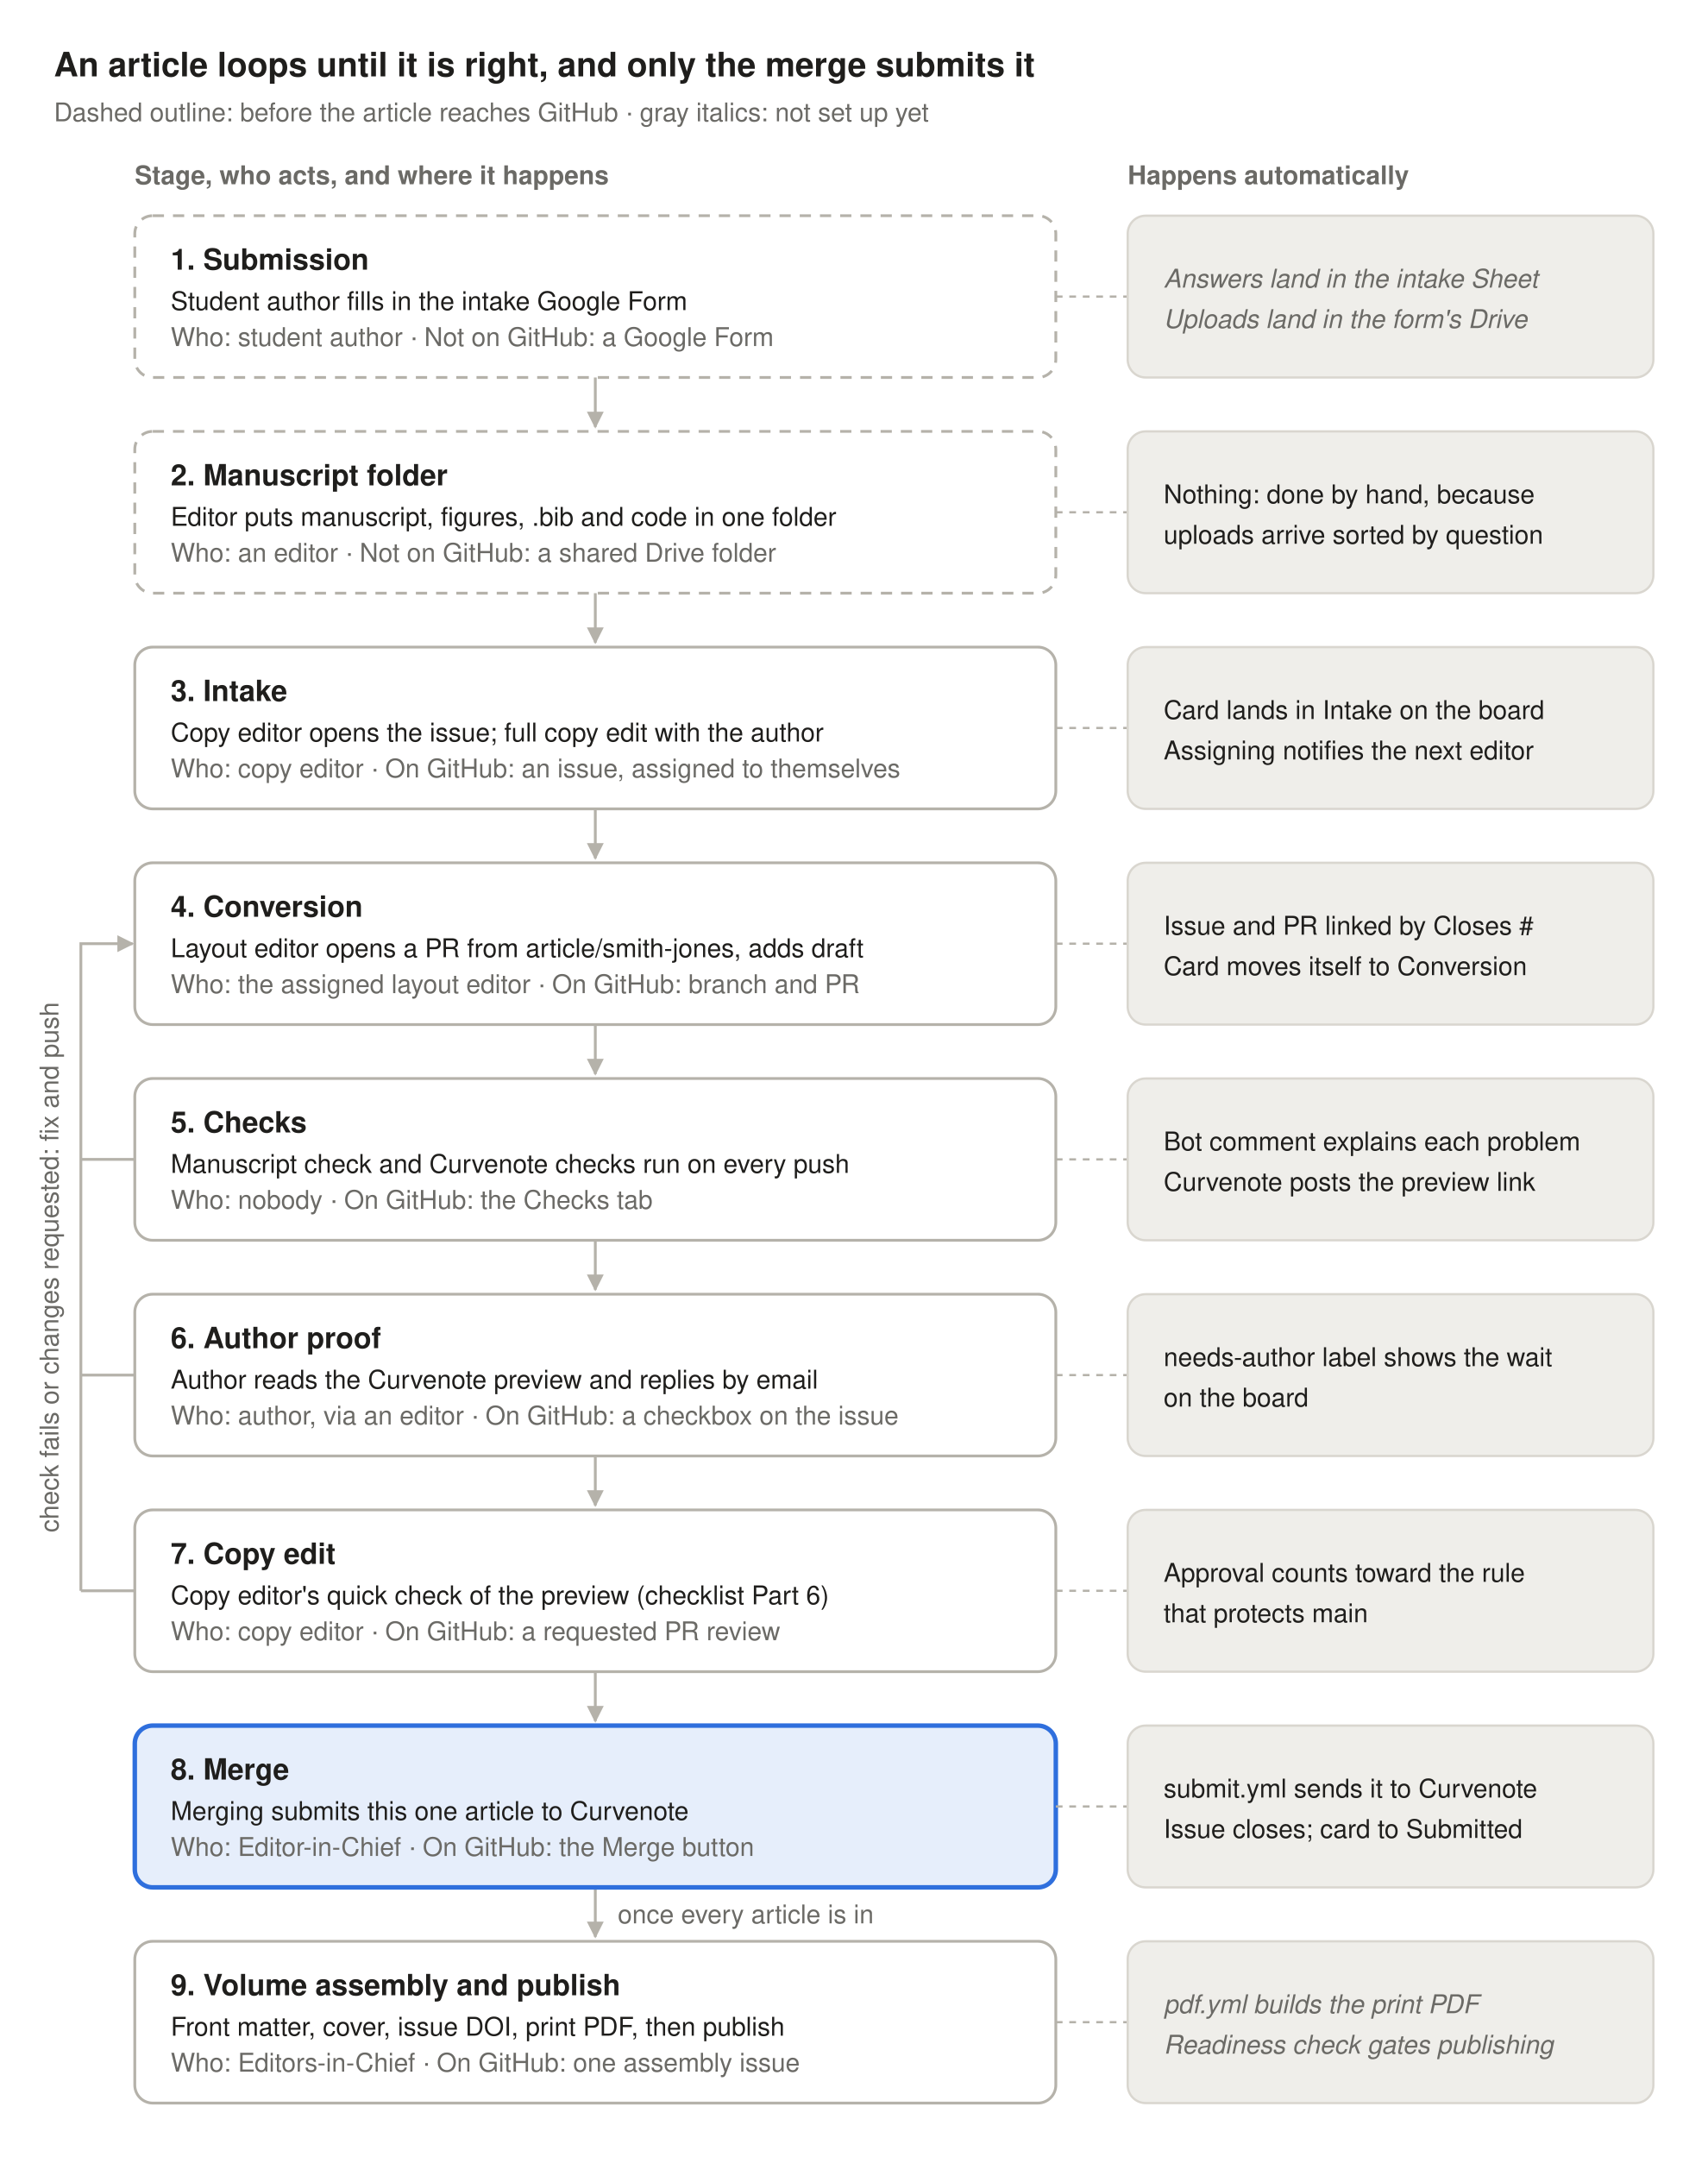
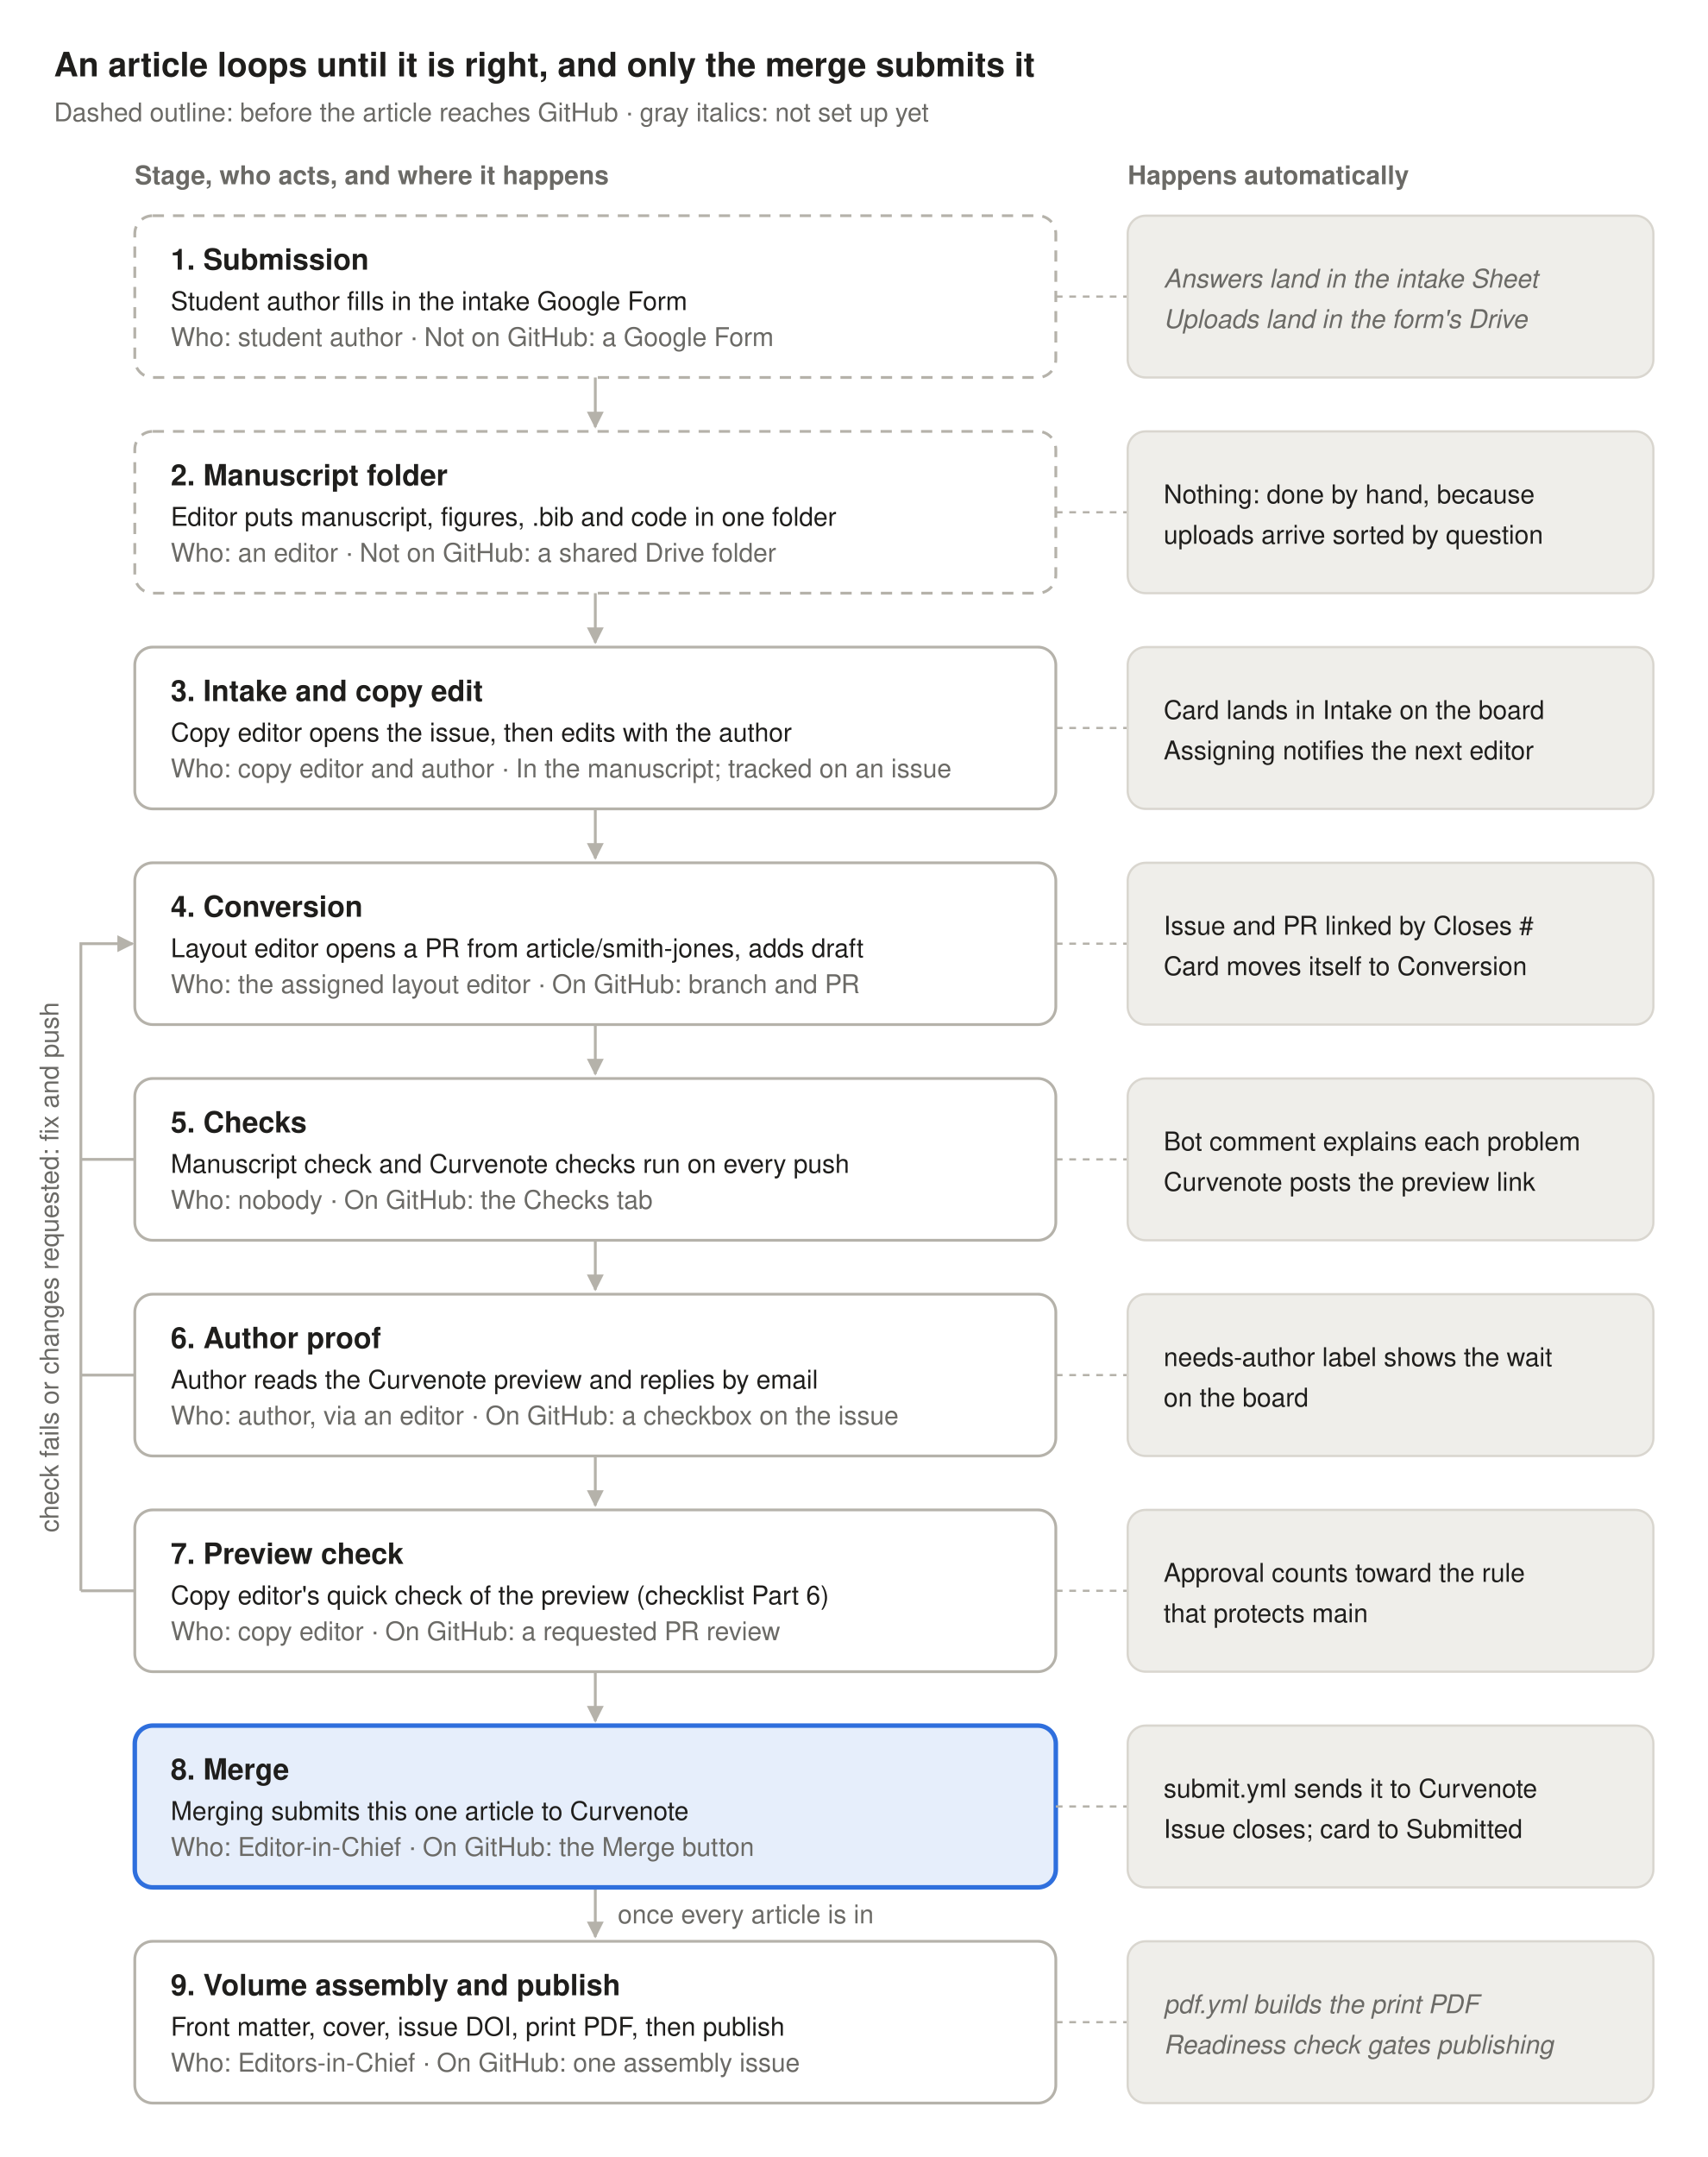
<svg xmlns="http://www.w3.org/2000/svg" viewBox="0 0 760 960" width="760" height="960" font-family="-apple-system, BlinkMacSystemFont, 'Segoe UI', Helvetica, Arial, sans-serif" role="img" aria-label="An article loops until it is right, and only the merge submits it">
  <defs>
    <marker id="arrow" viewBox="0 0 10 10" refX="9" refY="5" markerWidth="6" markerHeight="6" orient="auto-start-reverse">
      <path d="M0 0L10 5L0 10z" fill="#b5b2aa" />
    </marker>
  </defs>
  <text x="24" y="34" font-size="15" font-weight="600" fill="#1f1e1c" text-anchor="start">An article loops until it is right, and only the merge submits it</text>
  <text x="24" y="54" font-size="11.5" font-weight="400" fill="#6b6a66" text-anchor="start">Dashed outline: before the article reaches GitHub · gray italics: not set up yet</text>
  <text x="60" y="82" font-size="11.5" font-weight="600" fill="#6b6a66" text-anchor="start">Stage, who acts, and where it happens</text>
  <text x="502" y="82" font-size="11.5" font-weight="600" fill="#6b6a66" text-anchor="start">Happens automatically</text>
  <path d="M265 168V190" fill="none" stroke="#b5b2aa" stroke-width="1.25" marker-end="url(#arrow)" />
  <path d="M265 264V286" fill="none" stroke="#b5b2aa" stroke-width="1.25" marker-end="url(#arrow)" />
  <path d="M265 360V382" fill="none" stroke="#b5b2aa" stroke-width="1.25" marker-end="url(#arrow)" />
  <path d="M265 456V478" fill="none" stroke="#b5b2aa" stroke-width="1.25" marker-end="url(#arrow)" />
  <path d="M265 552V574" fill="none" stroke="#b5b2aa" stroke-width="1.25" marker-end="url(#arrow)" />
  <path d="M265 648V670" fill="none" stroke="#b5b2aa" stroke-width="1.25" marker-end="url(#arrow)" />
  <path d="M265 744V766" fill="none" stroke="#b5b2aa" stroke-width="1.25" marker-end="url(#arrow)" />
  <path d="M265 840V862" fill="none" stroke="#b5b2aa" stroke-width="1.25" marker-end="url(#arrow)" />
  <text x="275" y="856" font-size="11.5" font-weight="400" fill="#6b6a66" text-anchor="start">once every article is in</text>
  <path d="M60 516H36" fill="none" stroke="#b5b2aa" stroke-width="1.25" />
  <path d="M60 612H36" fill="none" stroke="#b5b2aa" stroke-width="1.25" />
  <path d="M60 708H36" fill="none" stroke="#b5b2aa" stroke-width="1.25" />
  <path d="M36 708V420H59" fill="none" stroke="#b5b2aa" stroke-width="1.25" marker-end="url(#arrow)" />
  <text x="26" y="564.0" font-size="11.5" font-weight="400" fill="#6b6a66" text-anchor="middle" transform="rotate(-90 26 564.0)">check fails or changes requested: fix and push</text>
  <rect x="60" y="96" width="410" height="72" rx="8" fill="none" stroke="#b5b2aa" stroke-width="1.25" stroke-dasharray="5 4" />
  <text x="76" y="120" font-size="13" font-weight="600" fill="#1f1e1c" text-anchor="start">1. Submission</text>
  <text x="76" y="138" font-size="11.5" font-weight="400" fill="#1f1e1c" text-anchor="start">Student author fills in the intake Google Form</text>
  <text x="76" y="154" font-size="11.5" font-weight="400" fill="#6b6a66" text-anchor="start">Who: student author · Not on GitHub: a Google Form</text>
  <line x1="470" y1="132" x2="502" y2="132" stroke="#b5b2aa" stroke-width="1" stroke-dasharray="3 3" />
  <rect x="502" y="96" width="234" height="72" rx="8" fill="#efeeea" stroke="#d9d6cf" stroke-width="1" />
  <text x="518" y="128" font-size="11.5" font-weight="400" fill="#6b6a66" text-anchor="start" font-style="italic">Answers land in the intake Sheet</text>
  <text x="518" y="146" font-size="11.5" font-weight="400" fill="#6b6a66" text-anchor="start" font-style="italic">Uploads land in the form's Drive</text>
  <rect x="60" y="192" width="410" height="72" rx="8" fill="none" stroke="#b5b2aa" stroke-width="1.25" stroke-dasharray="5 4" />
  <text x="76" y="216" font-size="13" font-weight="600" fill="#1f1e1c" text-anchor="start">2. Manuscript folder</text>
  <text x="76" y="234" font-size="11.5" font-weight="400" fill="#1f1e1c" text-anchor="start">Editor puts manuscript, figures, .bib and code in one folder</text>
  <text x="76" y="250" font-size="11.5" font-weight="400" fill="#6b6a66" text-anchor="start">Who: an editor · Not on GitHub: a shared Drive folder</text>
  <line x1="470" y1="228" x2="502" y2="228" stroke="#b5b2aa" stroke-width="1" stroke-dasharray="3 3" />
  <rect x="502" y="192" width="234" height="72" rx="8" fill="#efeeea" stroke="#d9d6cf" stroke-width="1" />
  <text x="518" y="224" font-size="11.5" font-weight="400" fill="#1f1e1c" text-anchor="start">Nothing: done by hand, because</text>
  <text x="518" y="242" font-size="11.5" font-weight="400" fill="#1f1e1c" text-anchor="start">uploads arrive sorted by question</text>
  <rect x="60" y="288" width="410" height="72" rx="8" fill="none" stroke="#b5b2aa" stroke-width="1.25" />
-   <text x="76" y="312" font-size="13" font-weight="600" fill="#1f1e1c" text-anchor="start">3. Intake</text>
-   <text x="76" y="330" font-size="11.5" font-weight="400" fill="#1f1e1c" text-anchor="start">Copy editor opens the issue; full copy edit with the author</text>
-   <text x="76" y="346" font-size="11.5" font-weight="400" fill="#6b6a66" text-anchor="start">Who: copy editor · On GitHub: an issue, assigned to themselves</text>
+   <text x="76" y="312" font-size="13" font-weight="600" fill="#1f1e1c" text-anchor="start">3. Intake and copy edit</text>
+   <text x="76" y="330" font-size="11.5" font-weight="400" fill="#1f1e1c" text-anchor="start">Copy editor opens the issue, then edits with the author</text>
+   <text x="76" y="346" font-size="11.5" font-weight="400" fill="#6b6a66" text-anchor="start">Who: copy editor and author · In the manuscript; tracked on an issue</text>
  <line x1="470" y1="324" x2="502" y2="324" stroke="#b5b2aa" stroke-width="1" stroke-dasharray="3 3" />
  <rect x="502" y="288" width="234" height="72" rx="8" fill="#efeeea" stroke="#d9d6cf" stroke-width="1" />
  <text x="518" y="320" font-size="11.5" font-weight="400" fill="#1f1e1c" text-anchor="start">Card lands in Intake on the board</text>
  <text x="518" y="338" font-size="11.5" font-weight="400" fill="#1f1e1c" text-anchor="start">Assigning notifies the next editor</text>
  <rect x="60" y="384" width="410" height="72" rx="8" fill="none" stroke="#b5b2aa" stroke-width="1.25" />
  <text x="76" y="408" font-size="13" font-weight="600" fill="#1f1e1c" text-anchor="start">4. Conversion</text>
  <text x="76" y="426" font-size="11.5" font-weight="400" fill="#1f1e1c" text-anchor="start">Layout editor opens a PR from article/smith-jones, adds draft</text>
  <text x="76" y="442" font-size="11.5" font-weight="400" fill="#6b6a66" text-anchor="start">Who: the assigned layout editor · On GitHub: branch and PR</text>
  <line x1="470" y1="420" x2="502" y2="420" stroke="#b5b2aa" stroke-width="1" stroke-dasharray="3 3" />
  <rect x="502" y="384" width="234" height="72" rx="8" fill="#efeeea" stroke="#d9d6cf" stroke-width="1" />
  <text x="518" y="416" font-size="11.5" font-weight="400" fill="#1f1e1c" text-anchor="start">Issue and PR linked by Closes #</text>
  <text x="518" y="434" font-size="11.5" font-weight="400" fill="#1f1e1c" text-anchor="start">Card moves itself to Conversion</text>
  <rect x="60" y="480" width="410" height="72" rx="8" fill="none" stroke="#b5b2aa" stroke-width="1.25" />
  <text x="76" y="504" font-size="13" font-weight="600" fill="#1f1e1c" text-anchor="start">5. Checks</text>
  <text x="76" y="522" font-size="11.5" font-weight="400" fill="#1f1e1c" text-anchor="start">Manuscript check and Curvenote checks run on every push</text>
  <text x="76" y="538" font-size="11.5" font-weight="400" fill="#6b6a66" text-anchor="start">Who: nobody · On GitHub: the Checks tab</text>
  <line x1="470" y1="516" x2="502" y2="516" stroke="#b5b2aa" stroke-width="1" stroke-dasharray="3 3" />
  <rect x="502" y="480" width="234" height="72" rx="8" fill="#efeeea" stroke="#d9d6cf" stroke-width="1" />
  <text x="518" y="512" font-size="11.5" font-weight="400" fill="#1f1e1c" text-anchor="start">Bot comment explains each problem</text>
  <text x="518" y="530" font-size="11.5" font-weight="400" fill="#1f1e1c" text-anchor="start">Curvenote posts the preview link</text>
  <rect x="60" y="576" width="410" height="72" rx="8" fill="none" stroke="#b5b2aa" stroke-width="1.25" />
  <text x="76" y="600" font-size="13" font-weight="600" fill="#1f1e1c" text-anchor="start">6. Author proof</text>
  <text x="76" y="618" font-size="11.5" font-weight="400" fill="#1f1e1c" text-anchor="start">Author reads the Curvenote preview and replies by email</text>
  <text x="76" y="634" font-size="11.5" font-weight="400" fill="#6b6a66" text-anchor="start">Who: author, via an editor · On GitHub: a checkbox on the issue</text>
  <line x1="470" y1="612" x2="502" y2="612" stroke="#b5b2aa" stroke-width="1" stroke-dasharray="3 3" />
  <rect x="502" y="576" width="234" height="72" rx="8" fill="#efeeea" stroke="#d9d6cf" stroke-width="1" />
  <text x="518" y="608" font-size="11.5" font-weight="400" fill="#1f1e1c" text-anchor="start">needs-author label shows the wait</text>
  <text x="518" y="626" font-size="11.5" font-weight="400" fill="#1f1e1c" text-anchor="start">on the board</text>
  <rect x="60" y="672" width="410" height="72" rx="8" fill="none" stroke="#b5b2aa" stroke-width="1.25" />
-   <text x="76" y="696" font-size="13" font-weight="600" fill="#1f1e1c" text-anchor="start">7. Copy edit</text>
+   <text x="76" y="696" font-size="13" font-weight="600" fill="#1f1e1c" text-anchor="start">7. Preview check</text>
  <text x="76" y="714" font-size="11.5" font-weight="400" fill="#1f1e1c" text-anchor="start">Copy editor's quick check of the preview (checklist Part 6)</text>
  <text x="76" y="730" font-size="11.5" font-weight="400" fill="#6b6a66" text-anchor="start">Who: copy editor · On GitHub: a requested PR review</text>
  <line x1="470" y1="708" x2="502" y2="708" stroke="#b5b2aa" stroke-width="1" stroke-dasharray="3 3" />
  <rect x="502" y="672" width="234" height="72" rx="8" fill="#efeeea" stroke="#d9d6cf" stroke-width="1" />
  <text x="518" y="704" font-size="11.5" font-weight="400" fill="#1f1e1c" text-anchor="start">Approval counts toward the rule</text>
  <text x="518" y="722" font-size="11.5" font-weight="400" fill="#1f1e1c" text-anchor="start">that protects main</text>
  <rect x="60" y="768" width="410" height="72" rx="8" fill="#e6eefb" stroke="#2f6fdd" stroke-width="2" />
  <text x="76" y="792" font-size="13" font-weight="600" fill="#1f1e1c" text-anchor="start">8. Merge</text>
  <text x="76" y="810" font-size="11.5" font-weight="400" fill="#1f1e1c" text-anchor="start">Merging submits this one article to Curvenote</text>
  <text x="76" y="826" font-size="11.5" font-weight="400" fill="#6b6a66" text-anchor="start">Who: Editor-in-Chief · On GitHub: the Merge button</text>
  <line x1="470" y1="804" x2="502" y2="804" stroke="#b5b2aa" stroke-width="1" stroke-dasharray="3 3" />
  <rect x="502" y="768" width="234" height="72" rx="8" fill="#efeeea" stroke="#d9d6cf" stroke-width="1" />
  <text x="518" y="800" font-size="11.5" font-weight="400" fill="#1f1e1c" text-anchor="start">submit.yml sends it to Curvenote</text>
  <text x="518" y="818" font-size="11.5" font-weight="400" fill="#1f1e1c" text-anchor="start">Issue closes; card to Submitted</text>
  <rect x="60" y="864" width="410" height="72" rx="8" fill="none" stroke="#b5b2aa" stroke-width="1.25" />
  <text x="76" y="888" font-size="13" font-weight="600" fill="#1f1e1c" text-anchor="start">9. Volume assembly and publish</text>
  <text x="76" y="906" font-size="11.5" font-weight="400" fill="#1f1e1c" text-anchor="start">Front matter, cover, issue DOI, print PDF, then publish</text>
  <text x="76" y="922" font-size="11.5" font-weight="400" fill="#6b6a66" text-anchor="start">Who: Editors-in-Chief · On GitHub: one assembly issue</text>
  <line x1="470" y1="900" x2="502" y2="900" stroke="#b5b2aa" stroke-width="1" stroke-dasharray="3 3" />
  <rect x="502" y="864" width="234" height="72" rx="8" fill="#efeeea" stroke="#d9d6cf" stroke-width="1" />
  <text x="518" y="896" font-size="11.5" font-weight="400" fill="#6b6a66" text-anchor="start" font-style="italic">pdf.yml builds the print PDF</text>
  <text x="518" y="914" font-size="11.5" font-weight="400" fill="#6b6a66" text-anchor="start" font-style="italic">Readiness check gates publishing</text>
</svg>
